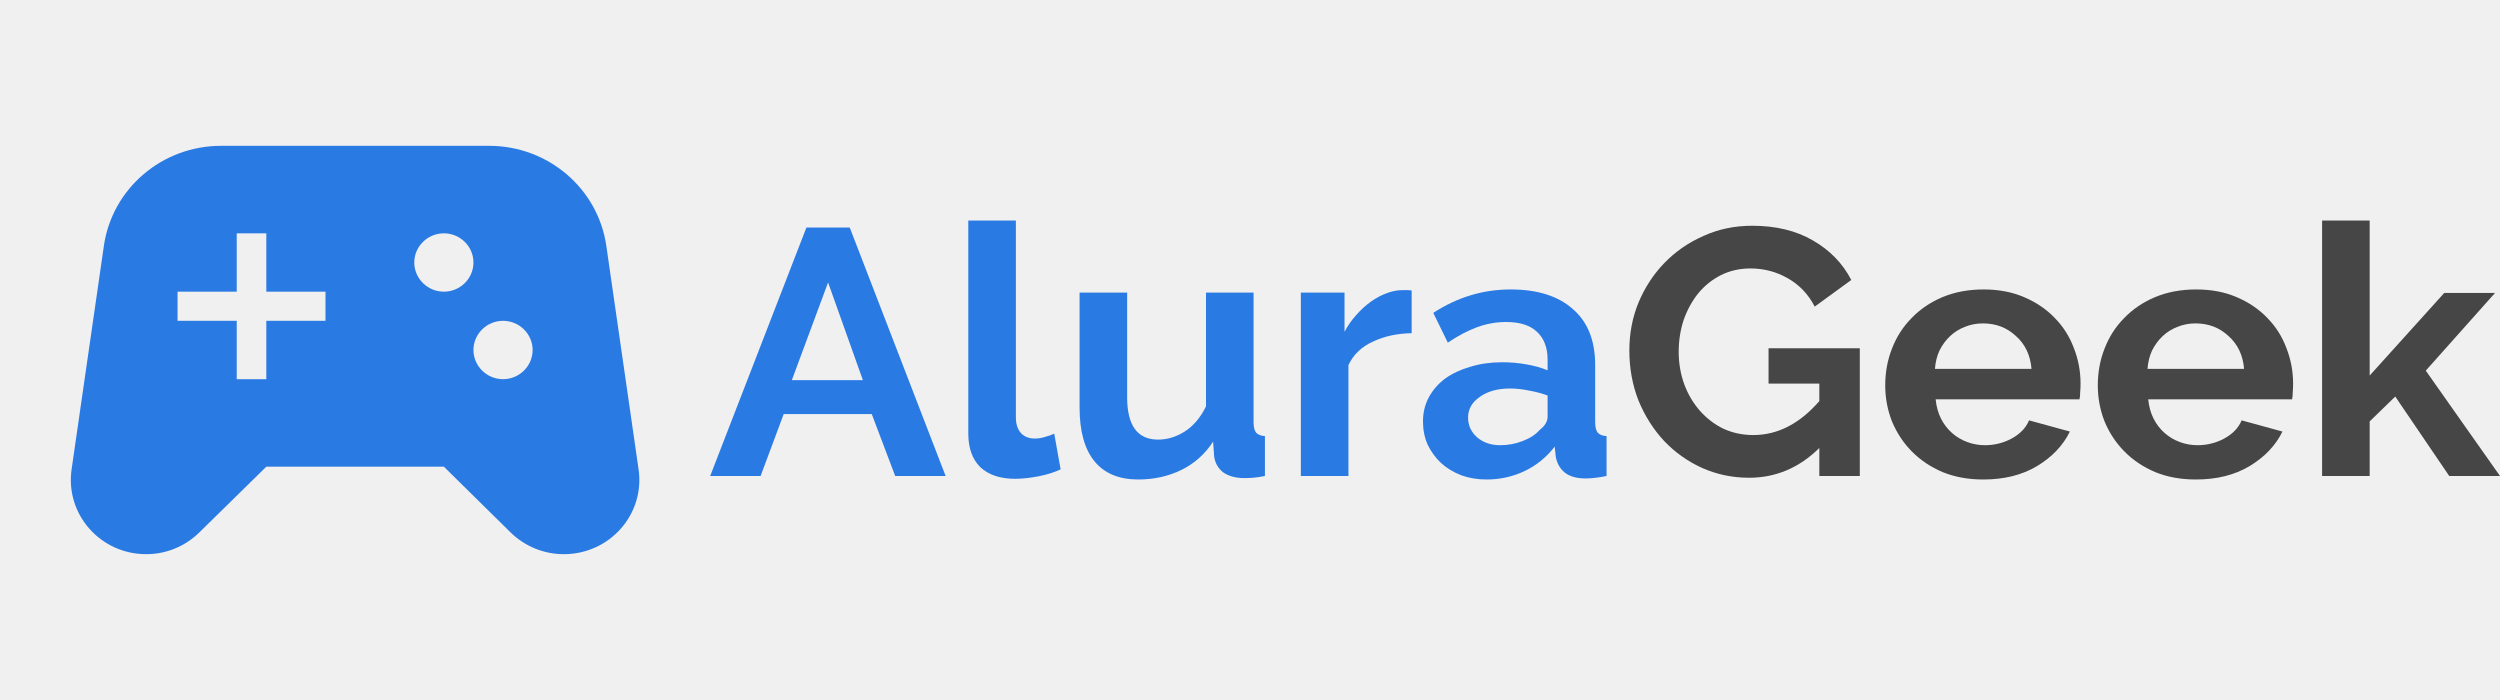
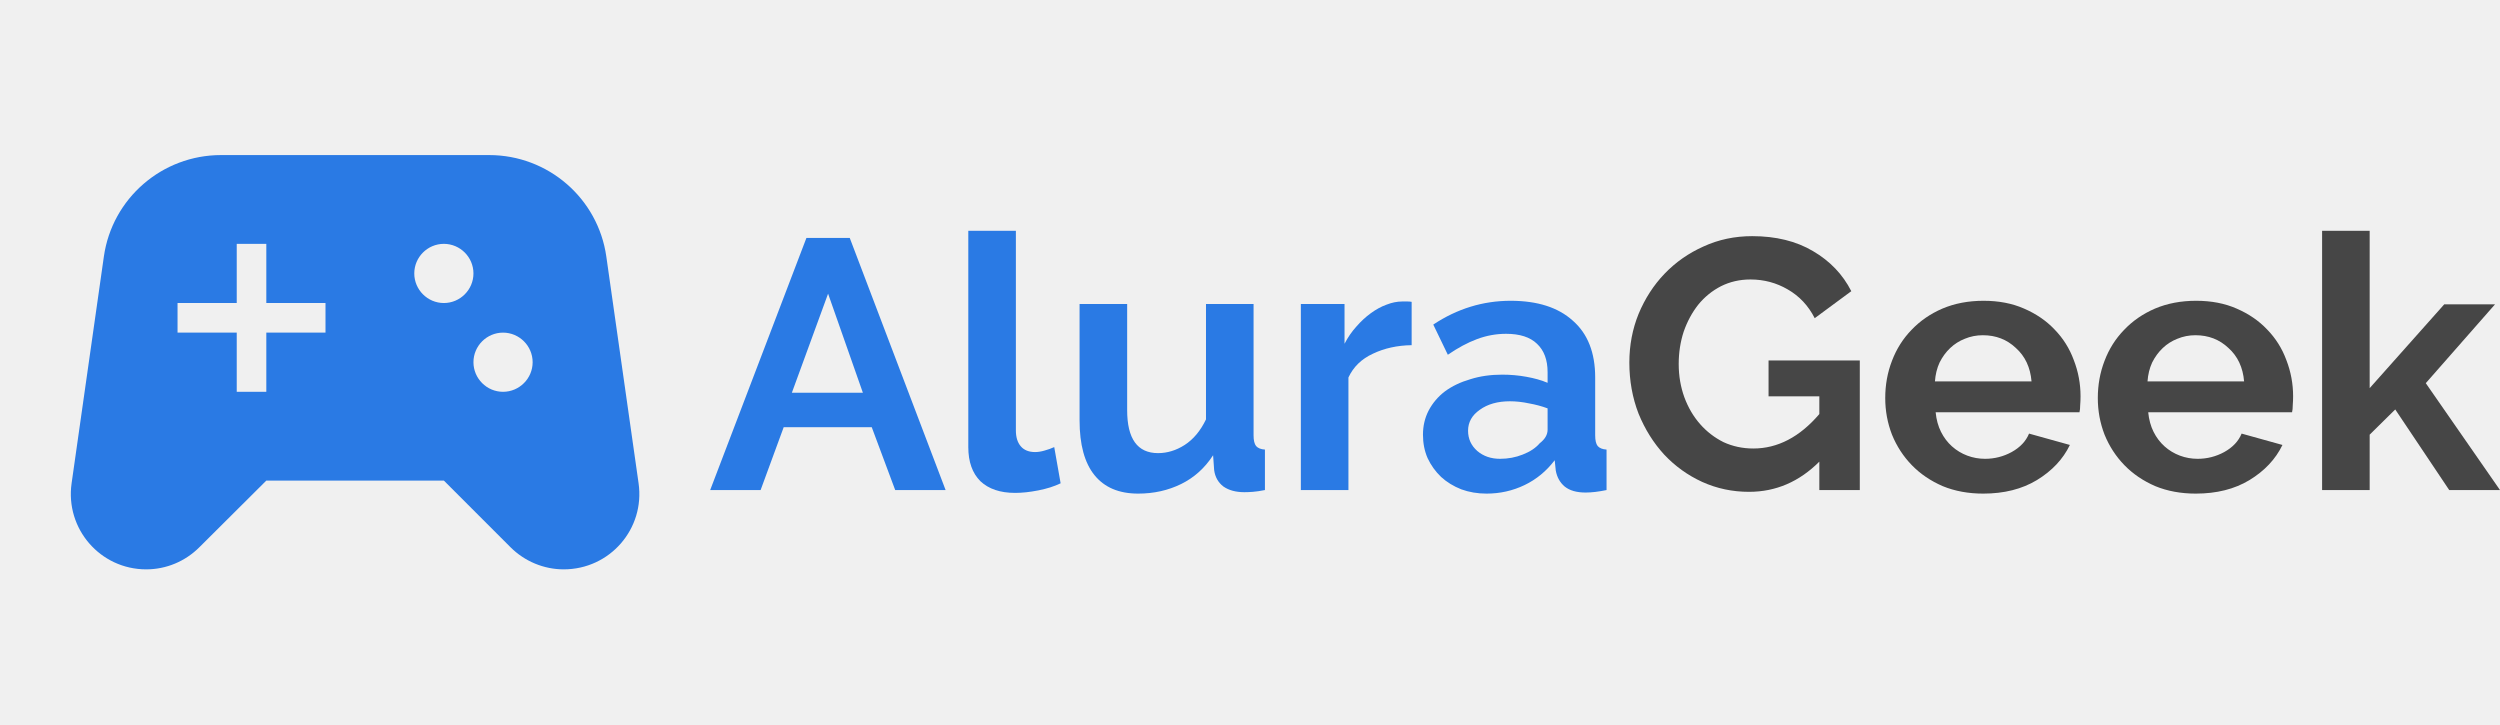
- <svg xmlns="http://www.w3.org/2000/svg" width="100" height="28" viewBox="0 0 100 28" fill="none">
-   <g clip-path="url(#clip0_1_485)">
-     <path d="M25.543 18.772L24.253 9.835C23.921 7.537 21.921 5.833 19.566 5.833H8.842C6.486 5.833 4.486 7.537 4.155 9.835L2.864 18.772C2.604 20.568 4.012 22.167 5.847 22.167C6.652 22.167 7.41 21.852 7.978 21.292L10.653 18.667H17.755L20.418 21.292C20.986 21.852 21.755 22.167 22.548 22.167C24.395 22.167 25.803 20.568 25.543 18.772ZM13.02 12.833H10.653V15.167H9.469V12.833H7.102V11.667H9.469V9.333H10.653V11.667H13.02V12.833ZM17.755 11.667C17.104 11.667 16.571 11.142 16.571 10.5C16.571 9.858 17.104 9.333 17.755 9.333C18.406 9.333 18.938 9.858 18.938 10.5C18.938 11.142 18.406 11.667 17.755 11.667ZM20.122 15.167C19.471 15.167 18.938 14.642 18.938 14C18.938 13.358 19.471 12.833 20.122 12.833C20.773 12.833 21.305 13.358 21.305 14C21.305 14.642 20.773 15.167 20.122 15.167Z" fill="#2A7AE4" />
-   </g>
-   <path d="M72.773 17.92C71.968 18.713 71.031 19.11 69.961 19.11C69.298 19.11 68.673 18.979 68.086 18.718C67.508 18.457 67.002 18.097 66.566 17.64C66.14 17.183 65.799 16.646 65.543 16.03C65.297 15.405 65.174 14.733 65.174 14.014C65.174 13.333 65.297 12.693 65.543 12.096C65.799 11.489 66.145 10.962 66.58 10.514C67.025 10.057 67.546 9.697 68.143 9.436C68.739 9.165 69.388 9.03 70.089 9.03C71.035 9.03 71.845 9.226 72.517 9.618C73.199 10.01 73.71 10.537 74.051 11.2L72.588 12.264C72.333 11.769 71.973 11.391 71.509 11.13C71.054 10.869 70.557 10.738 70.018 10.738C69.591 10.738 69.198 10.827 68.839 11.004C68.488 11.181 68.185 11.424 67.93 11.732C67.683 12.04 67.489 12.395 67.347 12.796C67.215 13.197 67.148 13.622 67.148 14.07C67.148 14.537 67.224 14.975 67.376 15.386C67.527 15.787 67.736 16.137 68.001 16.436C68.266 16.735 68.578 16.973 68.938 17.15C69.307 17.318 69.705 17.402 70.131 17.402C71.106 17.402 71.987 16.949 72.773 16.044V15.344H70.742V13.93H74.392V19.04H72.773V17.92Z" fill="#464646" />
-   <path d="M79.33 19.18C78.733 19.18 78.193 19.082 77.71 18.886C77.228 18.681 76.816 18.405 76.475 18.06C76.134 17.715 75.869 17.313 75.679 16.856C75.499 16.399 75.409 15.918 75.409 15.414C75.409 14.891 75.499 14.401 75.679 13.944C75.859 13.477 76.12 13.071 76.46 12.726C76.801 12.371 77.213 12.091 77.696 11.886C78.189 11.681 78.738 11.578 79.344 11.578C79.95 11.578 80.49 11.681 80.963 11.886C81.446 12.091 81.853 12.367 82.185 12.712C82.525 13.057 82.781 13.459 82.952 13.916C83.132 14.373 83.222 14.849 83.222 15.344C83.222 15.465 83.217 15.582 83.207 15.694C83.207 15.806 83.198 15.899 83.179 15.974H77.426C77.455 16.263 77.526 16.52 77.639 16.744C77.753 16.968 77.9 17.159 78.08 17.318C78.26 17.477 78.463 17.598 78.691 17.682C78.918 17.766 79.154 17.808 79.401 17.808C79.779 17.808 80.135 17.719 80.466 17.542C80.807 17.355 81.039 17.113 81.162 16.814L82.795 17.262C82.521 17.822 82.081 18.284 81.474 18.648C80.878 19.003 80.163 19.18 79.33 19.18ZM81.261 14.756C81.214 14.205 81.006 13.767 80.636 13.44C80.277 13.104 79.836 12.936 79.316 12.936C79.06 12.936 78.818 12.983 78.591 13.076C78.373 13.16 78.179 13.281 78.009 13.44C77.838 13.599 77.696 13.79 77.583 14.014C77.478 14.238 77.417 14.485 77.398 14.756H81.261Z" fill="#464646" />
-   <path d="M87.832 19.18C87.236 19.18 86.696 19.082 86.213 18.886C85.73 18.681 85.318 18.405 84.978 18.06C84.637 17.715 84.371 17.313 84.182 16.856C84.002 16.399 83.912 15.918 83.912 15.414C83.912 14.891 84.002 14.401 84.182 13.944C84.362 13.477 84.622 13.071 84.963 12.726C85.304 12.371 85.716 12.091 86.199 11.886C86.692 11.681 87.241 11.578 87.847 11.578C88.453 11.578 88.993 11.681 89.466 11.886C89.949 12.091 90.356 12.367 90.687 12.712C91.028 13.057 91.284 13.459 91.454 13.916C91.634 14.373 91.724 14.849 91.724 15.344C91.724 15.465 91.72 15.582 91.71 15.694C91.71 15.806 91.701 15.899 91.682 15.974H85.929C85.958 16.263 86.029 16.52 86.142 16.744C86.256 16.968 86.403 17.159 86.583 17.318C86.763 17.477 86.966 17.598 87.193 17.682C87.421 17.766 87.657 17.808 87.903 17.808C88.282 17.808 88.637 17.719 88.969 17.542C89.31 17.355 89.542 17.113 89.665 16.814L91.298 17.262C91.024 17.822 90.583 18.284 89.977 18.648C89.381 19.003 88.666 19.18 87.832 19.18ZM89.764 14.756C89.717 14.205 89.508 13.767 89.139 13.44C88.779 13.104 88.339 12.936 87.818 12.936C87.563 12.936 87.321 12.983 87.094 13.076C86.876 13.16 86.682 13.281 86.511 13.44C86.341 13.599 86.199 13.79 86.085 14.014C85.981 14.238 85.92 14.485 85.901 14.756H89.764Z" fill="#464646" />
-   <path d="M97.969 19.04L95.81 15.862L94.787 16.856V19.04H92.884V8.82H94.787V15.022L97.77 11.718H99.801L97.031 14.826L100 19.04H97.969Z" fill="#464646" />
-   <path d="M32.257 9.1H33.989L37.825 19.04H35.808L34.87 16.562H31.348L30.424 19.04H28.407L32.257 9.1ZM34.515 15.204L33.123 11.298L31.674 15.204H34.515Z" fill="#2A7AE4" />
-   <path d="M38.732 8.82H40.635V16.688C40.635 16.959 40.701 17.169 40.834 17.318C40.967 17.467 41.156 17.542 41.402 17.542C41.516 17.542 41.639 17.523 41.771 17.486C41.913 17.449 42.046 17.402 42.169 17.346L42.425 18.774C42.169 18.895 41.871 18.989 41.53 19.054C41.189 19.119 40.881 19.152 40.607 19.152C40.01 19.152 39.546 18.998 39.215 18.69C38.893 18.373 38.732 17.925 38.732 17.346V8.82Z" fill="#2A7AE4" />
-   <path d="M45.527 19.18C44.76 19.18 44.177 18.937 43.78 18.452C43.382 17.967 43.183 17.248 43.183 16.296V11.704H45.086V15.89C45.086 17.019 45.498 17.584 46.322 17.584C46.691 17.584 47.046 17.477 47.387 17.262C47.738 17.038 48.022 16.702 48.24 16.254V11.704H50.143V16.884C50.143 17.08 50.176 17.22 50.242 17.304C50.318 17.388 50.436 17.435 50.597 17.444V19.04C50.408 19.077 50.247 19.101 50.114 19.11C49.991 19.119 49.878 19.124 49.774 19.124C49.433 19.124 49.153 19.049 48.935 18.9C48.727 18.741 48.604 18.527 48.566 18.256L48.524 17.668C48.192 18.172 47.766 18.55 47.245 18.802C46.724 19.054 46.152 19.18 45.527 19.18Z" fill="#2A7AE4" />
-   <path d="M56.466 13.328C55.888 13.337 55.372 13.449 54.918 13.664C54.463 13.869 54.136 14.182 53.938 14.602V19.04H52.034V11.704H53.781V13.272C53.914 13.02 54.07 12.796 54.25 12.6C54.43 12.395 54.624 12.217 54.832 12.068C55.041 11.919 55.249 11.807 55.457 11.732C55.675 11.648 55.883 11.606 56.082 11.606C56.187 11.606 56.262 11.606 56.31 11.606C56.366 11.606 56.419 11.611 56.466 11.62V13.328Z" fill="#2A7AE4" />
-   <path d="M59.461 19.18C59.101 19.18 58.765 19.124 58.453 19.012C58.14 18.891 57.87 18.727 57.643 18.522C57.416 18.307 57.236 18.06 57.103 17.78C56.98 17.5 56.919 17.192 56.919 16.856C56.919 16.511 56.995 16.193 57.146 15.904C57.307 15.605 57.525 15.353 57.799 15.148C58.083 14.943 58.42 14.784 58.808 14.672C59.196 14.551 59.622 14.49 60.086 14.49C60.418 14.49 60.739 14.518 61.052 14.574C61.374 14.63 61.658 14.709 61.904 14.812V14.392C61.904 13.907 61.762 13.533 61.478 13.272C61.203 13.011 60.792 12.88 60.242 12.88C59.845 12.88 59.456 12.95 59.078 13.09C58.699 13.23 58.311 13.435 57.913 13.706L57.331 12.516C58.287 11.891 59.319 11.578 60.427 11.578C61.497 11.578 62.326 11.839 62.913 12.362C63.509 12.875 63.807 13.622 63.807 14.602V16.884C63.807 17.08 63.841 17.22 63.907 17.304C63.983 17.388 64.101 17.435 64.262 17.444V19.04C63.94 19.105 63.661 19.138 63.424 19.138C63.064 19.138 62.785 19.059 62.586 18.9C62.397 18.741 62.278 18.531 62.231 18.27L62.188 17.864C61.857 18.293 61.454 18.62 60.981 18.844C60.508 19.068 60.001 19.18 59.461 19.18ZM60.001 17.808C60.323 17.808 60.626 17.752 60.91 17.64C61.203 17.528 61.431 17.379 61.592 17.192C61.8 17.033 61.904 16.856 61.904 16.66V15.82C61.677 15.736 61.431 15.671 61.166 15.624C60.901 15.568 60.645 15.54 60.399 15.54C59.906 15.54 59.504 15.652 59.191 15.876C58.879 16.091 58.723 16.366 58.723 16.702C58.723 17.019 58.846 17.285 59.092 17.5C59.338 17.705 59.641 17.808 60.001 17.808Z" fill="#2A7AE4" />
-   <defs>
-     <clipPath id="clip0_1_485">
-       <rect width="28.407" height="28" fill="white" />
-     </clipPath>
-   </defs>
+ <svg xmlns="http://www.w3.org/2000/svg" width="176" height="51" viewBox="0 0 176 51" fill="none">
+   <path d="M44.956 34.021L42.685 18.062C42.102 13.958 38.581 10.917 34.435 10.917H15.561C11.416 10.917 7.895 13.958 7.312 18.062L5.041 34.021C4.583 37.229 7.062 40.083 10.291 40.083C11.707 40.083 13.041 39.521 14.041 38.521L18.749 33.833H31.248L35.935 38.521C36.935 39.521 38.289 40.083 39.685 40.083C42.935 40.083 45.414 37.229 44.956 34.021ZM22.915 23.417H18.749V27.583H16.666V23.417H12.499V21.333H16.666V17.167H18.749V21.333H22.915V23.417ZM31.248 21.333C30.102 21.333 29.165 20.396 29.165 19.25C29.165 18.104 30.102 17.167 31.248 17.167C32.394 17.167 33.331 18.104 33.331 19.25C33.331 20.396 32.394 21.333 31.248 21.333ZM35.414 27.583C34.269 27.583 33.331 26.646 33.331 25.5C33.331 24.354 34.269 23.417 35.414 23.417C36.56 23.417 37.498 24.354 37.498 25.5C37.498 26.646 36.56 27.583 35.414 27.583Z" fill="#2A7AE4" />
+   <path d="M128.081 32.5C126.664 33.917 125.014 34.625 123.131 34.625C121.964 34.625 120.864 34.392 119.831 33.925C118.814 33.458 117.923 32.817 117.156 32C116.406 31.183 115.806 30.225 115.356 29.125C114.923 28.008 114.706 26.808 114.706 25.525C114.706 24.308 114.923 23.167 115.356 22.1C115.806 21.017 116.415 20.075 117.181 19.275C117.965 18.458 118.881 17.817 119.931 17.35C120.981 16.867 122.123 16.625 123.356 16.625C125.022 16.625 126.447 16.975 127.631 17.675C128.831 18.375 129.731 19.317 130.331 20.5L127.756 22.4C127.306 21.517 126.672 20.842 125.856 20.375C125.056 19.908 124.181 19.675 123.231 19.675C122.481 19.675 121.789 19.833 121.156 20.15C120.539 20.467 120.006 20.9 119.556 21.45C119.123 22 118.781 22.633 118.531 23.35C118.298 24.067 118.181 24.825 118.181 25.625C118.181 26.458 118.315 27.242 118.581 27.975C118.848 28.692 119.214 29.317 119.681 29.85C120.148 30.383 120.698 30.808 121.331 31.125C121.981 31.425 122.681 31.575 123.431 31.575C125.147 31.575 126.697 30.767 128.081 29.15V27.9H124.506V25.375H130.93V34.5H128.081V32.5Z" fill="#464646" />
+   <path d="M139.62 34.75C138.57 34.75 137.62 34.575 136.77 34.225C135.92 33.858 135.195 33.367 134.595 32.75C133.996 32.133 133.529 31.417 133.196 30.6C132.879 29.783 132.721 28.925 132.721 28.025C132.721 27.092 132.879 26.217 133.196 25.4C133.512 24.567 133.971 23.842 134.57 23.225C135.17 22.592 135.895 22.092 136.745 21.725C137.612 21.358 138.579 21.175 139.645 21.175C140.712 21.175 141.662 21.358 142.495 21.725C143.345 22.092 144.062 22.583 144.645 23.2C145.245 23.817 145.695 24.533 145.995 25.35C146.312 26.167 146.47 27.017 146.47 27.9C146.47 28.117 146.462 28.325 146.445 28.525C146.445 28.725 146.428 28.892 146.395 29.025H136.27C136.32 29.542 136.445 30 136.645 30.4C136.845 30.8 137.104 31.142 137.42 31.425C137.737 31.708 138.095 31.925 138.495 32.075C138.895 32.225 139.312 32.3 139.745 32.3C140.412 32.3 141.037 32.142 141.62 31.825C142.22 31.492 142.628 31.058 142.845 30.525L145.72 31.325C145.237 32.325 144.462 33.15 143.395 33.8C142.345 34.433 141.087 34.75 139.62 34.75ZM143.02 26.85C142.937 25.867 142.57 25.083 141.92 24.5C141.287 23.9 140.512 23.6 139.595 23.6C139.145 23.6 138.72 23.683 138.32 23.85C137.937 24 137.595 24.217 137.295 24.5C136.995 24.783 136.745 25.125 136.545 25.525C136.362 25.925 136.254 26.367 136.22 26.85H143.02Z" fill="#464646" />
+   <path d="M154.585 34.75C153.535 34.75 152.585 34.575 151.735 34.225C150.885 33.858 150.16 33.367 149.56 32.75C148.961 32.133 148.494 31.417 148.161 30.6C147.844 29.783 147.686 28.925 147.686 28.025C147.686 27.092 147.844 26.217 148.161 25.4C148.477 24.567 148.936 23.842 149.535 23.225C150.135 22.592 150.86 22.092 151.71 21.725C152.577 21.358 153.544 21.175 154.61 21.175C155.677 21.175 156.627 21.358 157.46 21.725C158.31 22.092 159.027 22.583 159.61 23.2C160.21 23.817 160.66 24.533 160.96 25.35C161.276 26.167 161.435 27.017 161.435 27.9C161.435 28.117 161.426 28.325 161.41 28.525C161.41 28.725 161.393 28.892 161.36 29.025H151.235C151.285 29.542 151.41 30 151.61 30.4C151.81 30.8 152.069 31.142 152.385 31.425C152.702 31.708 153.06 31.925 153.46 32.075C153.86 32.225 154.277 32.3 154.71 32.3C155.377 32.3 156.002 32.142 156.585 31.825C157.185 31.492 157.593 31.058 157.81 30.525L160.685 31.325C160.202 32.325 159.427 33.15 158.36 33.8C157.31 34.433 156.052 34.75 154.585 34.75ZM157.985 26.85C157.902 25.867 157.535 25.083 156.885 24.5C156.252 23.9 155.477 23.6 154.56 23.6C154.11 23.6 153.685 23.683 153.285 23.85C152.902 24 152.56 24.217 152.26 24.5C151.96 24.783 151.71 25.125 151.51 25.525C151.327 25.925 151.219 26.367 151.185 26.85H157.985Z" fill="#464646" />
+   <path d="M172.425 34.5L168.625 28.825L166.825 30.6V34.5H163.476V16.25H166.825V27.325L172.075 21.425H175.65L170.775 26.975L176 34.5H172.425Z" fill="#464646" />
+   <path d="M56.772 16.75H59.822L66.571 34.5H63.022L61.371 30.075H55.172L53.547 34.5H49.997L56.772 16.75ZM60.747 27.65L58.297 20.675L55.747 27.65H60.747Z" fill="#2A7AE4" />
+   <path d="M68.168 16.25H71.518V30.3C71.518 30.783 71.635 31.158 71.868 31.425C72.101 31.692 72.434 31.825 72.868 31.825C73.068 31.825 73.284 31.792 73.518 31.725C73.768 31.658 74.001 31.575 74.218 31.475L74.668 34.025C74.218 34.242 73.693 34.408 73.093 34.525C72.493 34.642 71.951 34.7 71.468 34.7C70.418 34.7 69.601 34.425 69.018 33.875C68.451 33.308 68.168 32.508 68.168 31.475V16.25Z" fill="#2A7AE4" />
+   <path d="M80.127 34.75C78.777 34.75 77.752 34.317 77.052 33.45C76.352 32.583 76.002 31.3 76.002 29.6V21.4H79.352V28.875C79.352 30.892 80.077 31.9 81.527 31.9C82.177 31.9 82.802 31.708 83.402 31.325C84.018 30.925 84.518 30.325 84.902 29.525V21.4H88.251V30.65C88.251 31 88.31 31.25 88.427 31.4C88.56 31.55 88.768 31.633 89.051 31.65V34.5C88.718 34.567 88.435 34.608 88.201 34.625C87.985 34.642 87.785 34.65 87.602 34.65C87.001 34.65 86.51 34.517 86.127 34.25C85.76 33.967 85.543 33.583 85.477 33.1L85.402 32.05C84.818 32.95 84.068 33.625 83.152 34.075C82.235 34.525 81.227 34.75 80.127 34.75Z" fill="#2A7AE4" />
+   <path d="M99.38 24.3C98.363 24.317 97.455 24.517 96.655 24.9C95.855 25.267 95.28 25.825 94.93 26.575V34.5H91.58V21.4H94.655V24.2C94.888 23.75 95.163 23.35 95.48 23C95.797 22.633 96.138 22.317 96.505 22.05C96.872 21.783 97.238 21.583 97.605 21.45C97.988 21.3 98.355 21.225 98.705 21.225C98.888 21.225 99.022 21.225 99.105 21.225C99.205 21.225 99.297 21.233 99.38 21.25V24.3Z" fill="#2A7AE4" />
+   <path d="M104.652 34.75C104.018 34.75 103.427 34.65 102.877 34.45C102.327 34.233 101.852 33.942 101.452 33.575C101.052 33.192 100.735 32.75 100.502 32.25C100.285 31.75 100.177 31.2 100.177 30.6C100.177 29.983 100.31 29.417 100.577 28.9C100.86 28.367 101.244 27.917 101.727 27.55C102.227 27.183 102.818 26.9 103.502 26.7C104.185 26.483 104.935 26.375 105.752 26.375C106.335 26.375 106.902 26.425 107.452 26.525C108.018 26.625 108.518 26.767 108.951 26.95V26.2C108.951 25.333 108.701 24.667 108.202 24.2C107.718 23.733 106.993 23.5 106.027 23.5C105.327 23.5 104.643 23.625 103.977 23.875C103.31 24.125 102.627 24.492 101.927 24.975L100.902 22.85C102.585 21.733 104.402 21.175 106.352 21.175C108.235 21.175 109.693 21.642 110.726 22.575C111.776 23.492 112.301 24.825 112.301 26.575V30.65C112.301 31 112.36 31.25 112.476 31.4C112.61 31.55 112.818 31.633 113.101 31.65V34.5C112.535 34.617 112.043 34.675 111.626 34.675C110.993 34.675 110.501 34.533 110.151 34.25C109.818 33.967 109.61 33.592 109.526 33.125L109.451 32.4C108.868 33.167 108.16 33.75 107.327 34.15C106.493 34.55 105.602 34.75 104.652 34.75ZM105.602 32.3C106.168 32.3 106.702 32.2 107.202 32C107.718 31.8 108.118 31.533 108.402 31.2C108.768 30.917 108.951 30.6 108.951 30.25V28.75C108.551 28.6 108.118 28.483 107.652 28.4C107.185 28.3 106.735 28.25 106.302 28.25C105.435 28.25 104.727 28.45 104.177 28.85C103.627 29.233 103.352 29.725 103.352 30.325C103.352 30.892 103.568 31.367 104.002 31.75C104.435 32.117 104.968 32.3 105.602 32.3Z" fill="#2A7AE4" />
</svg>
